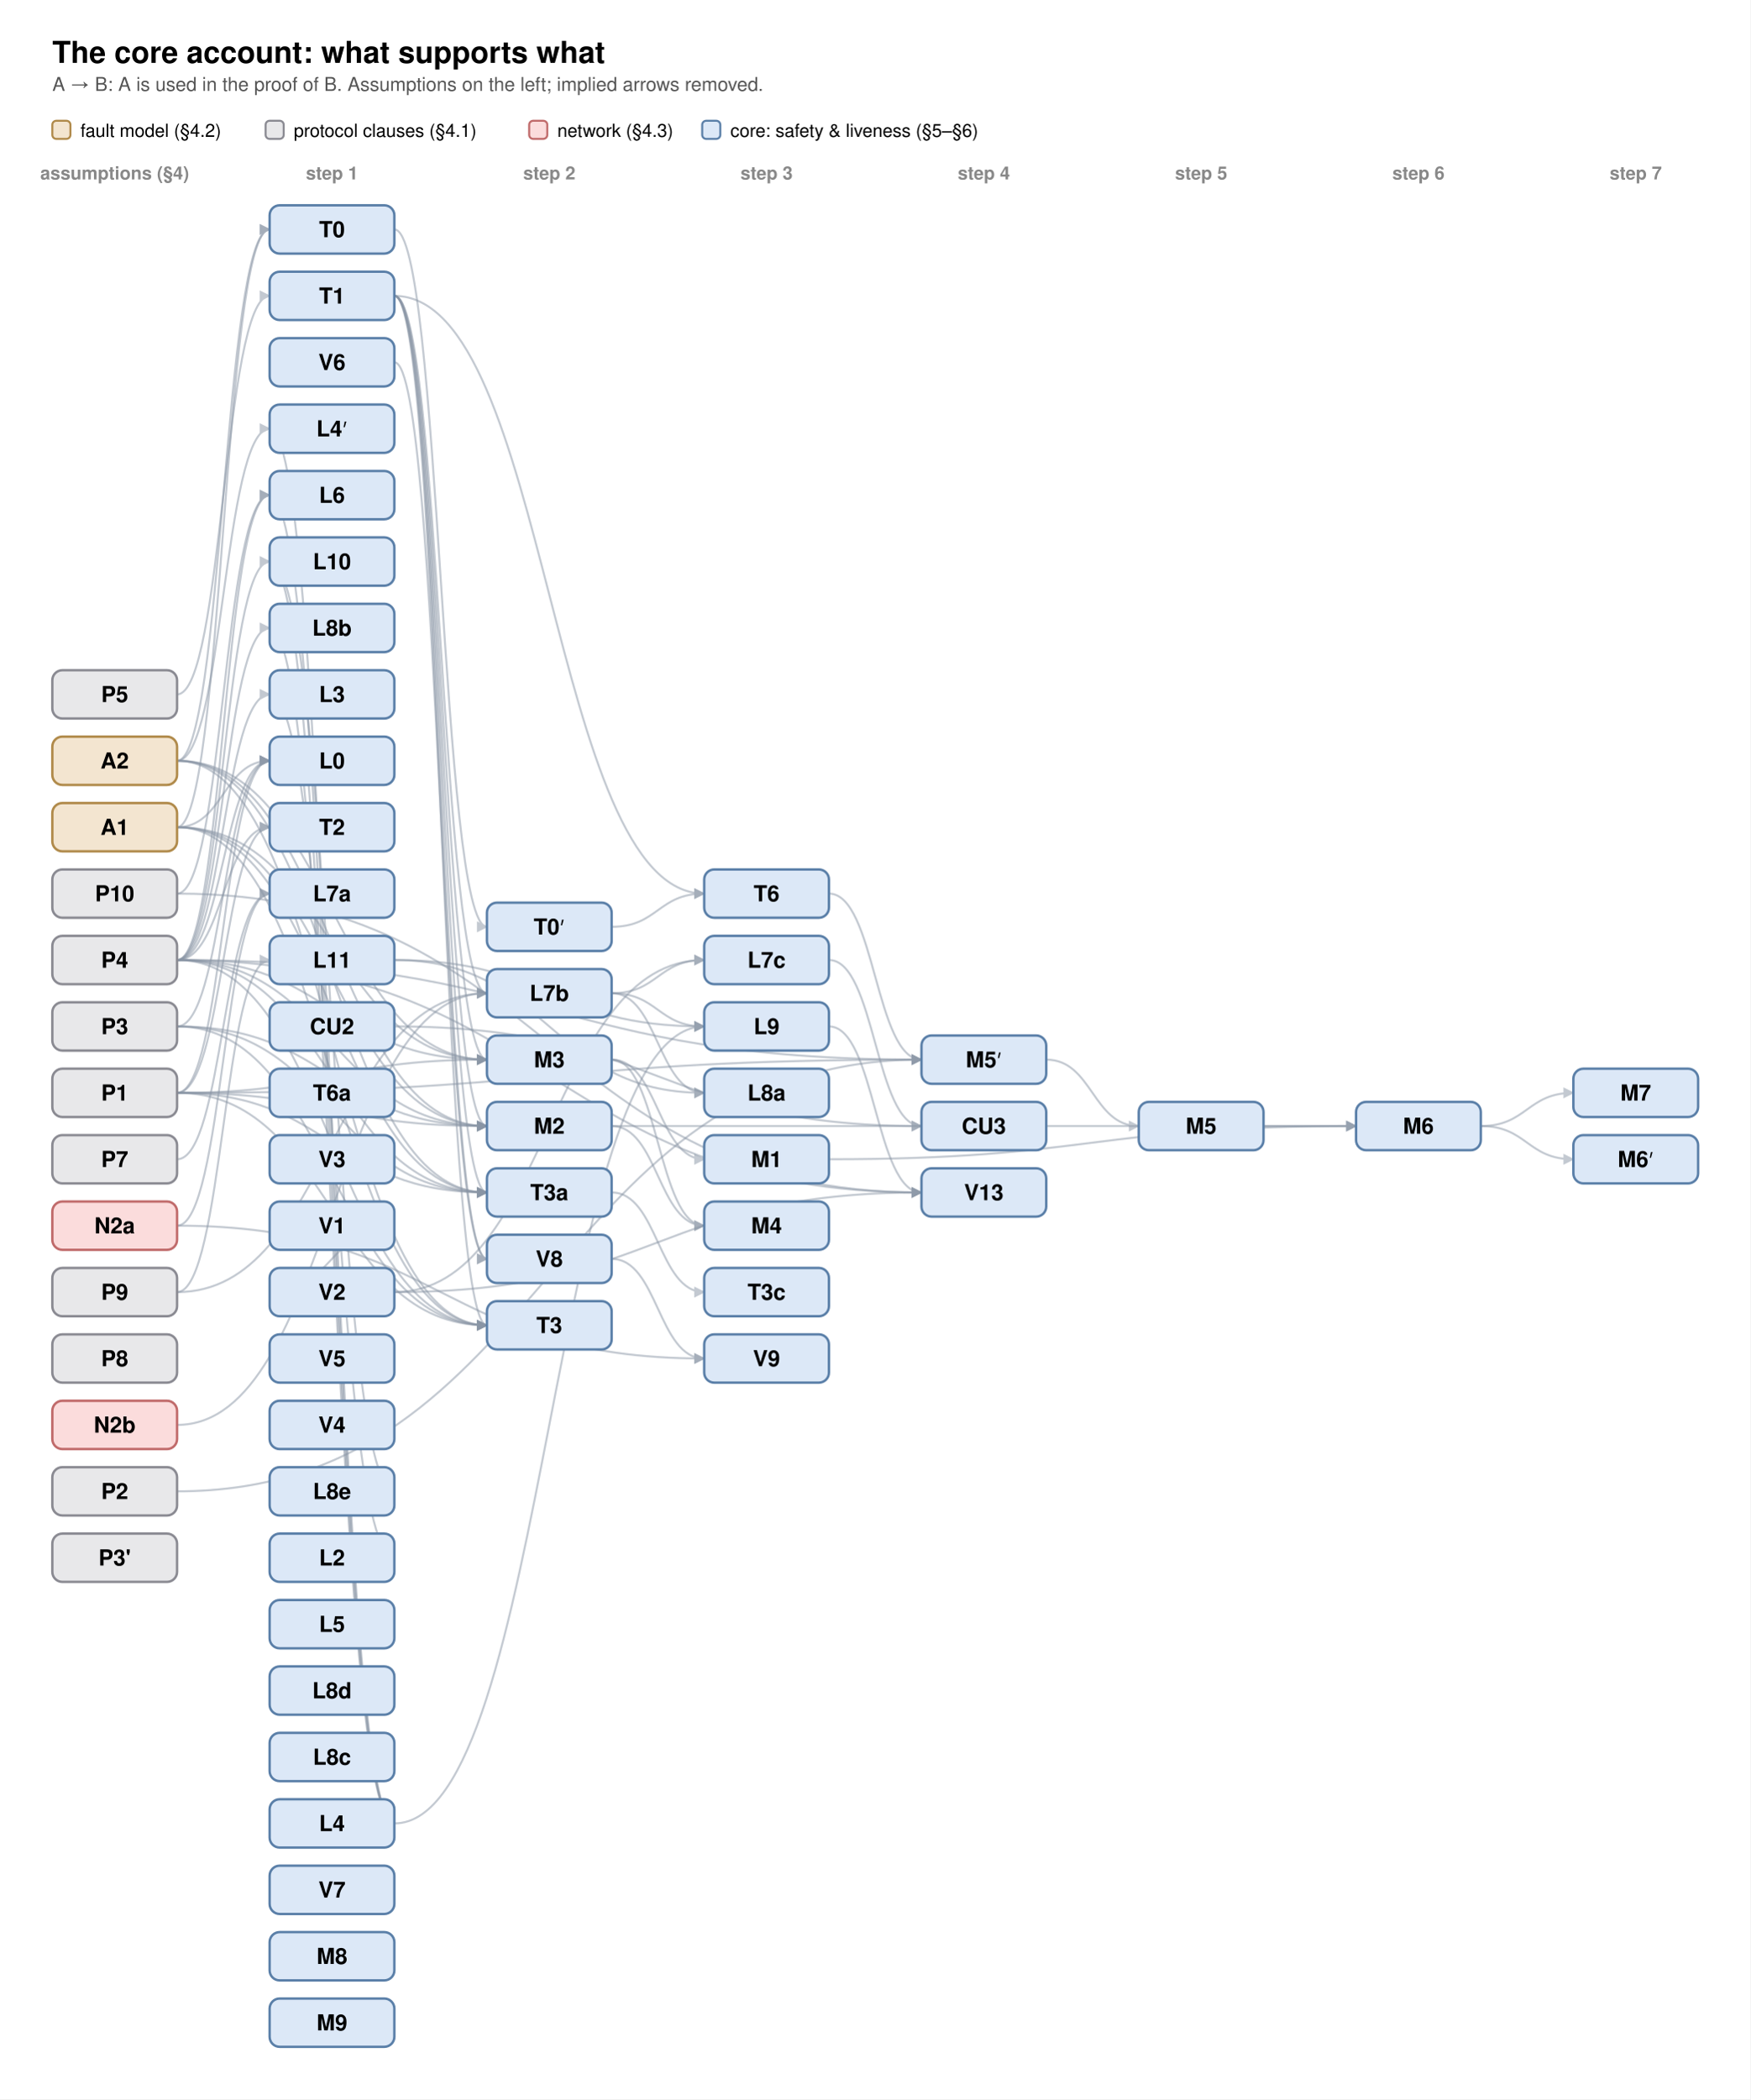
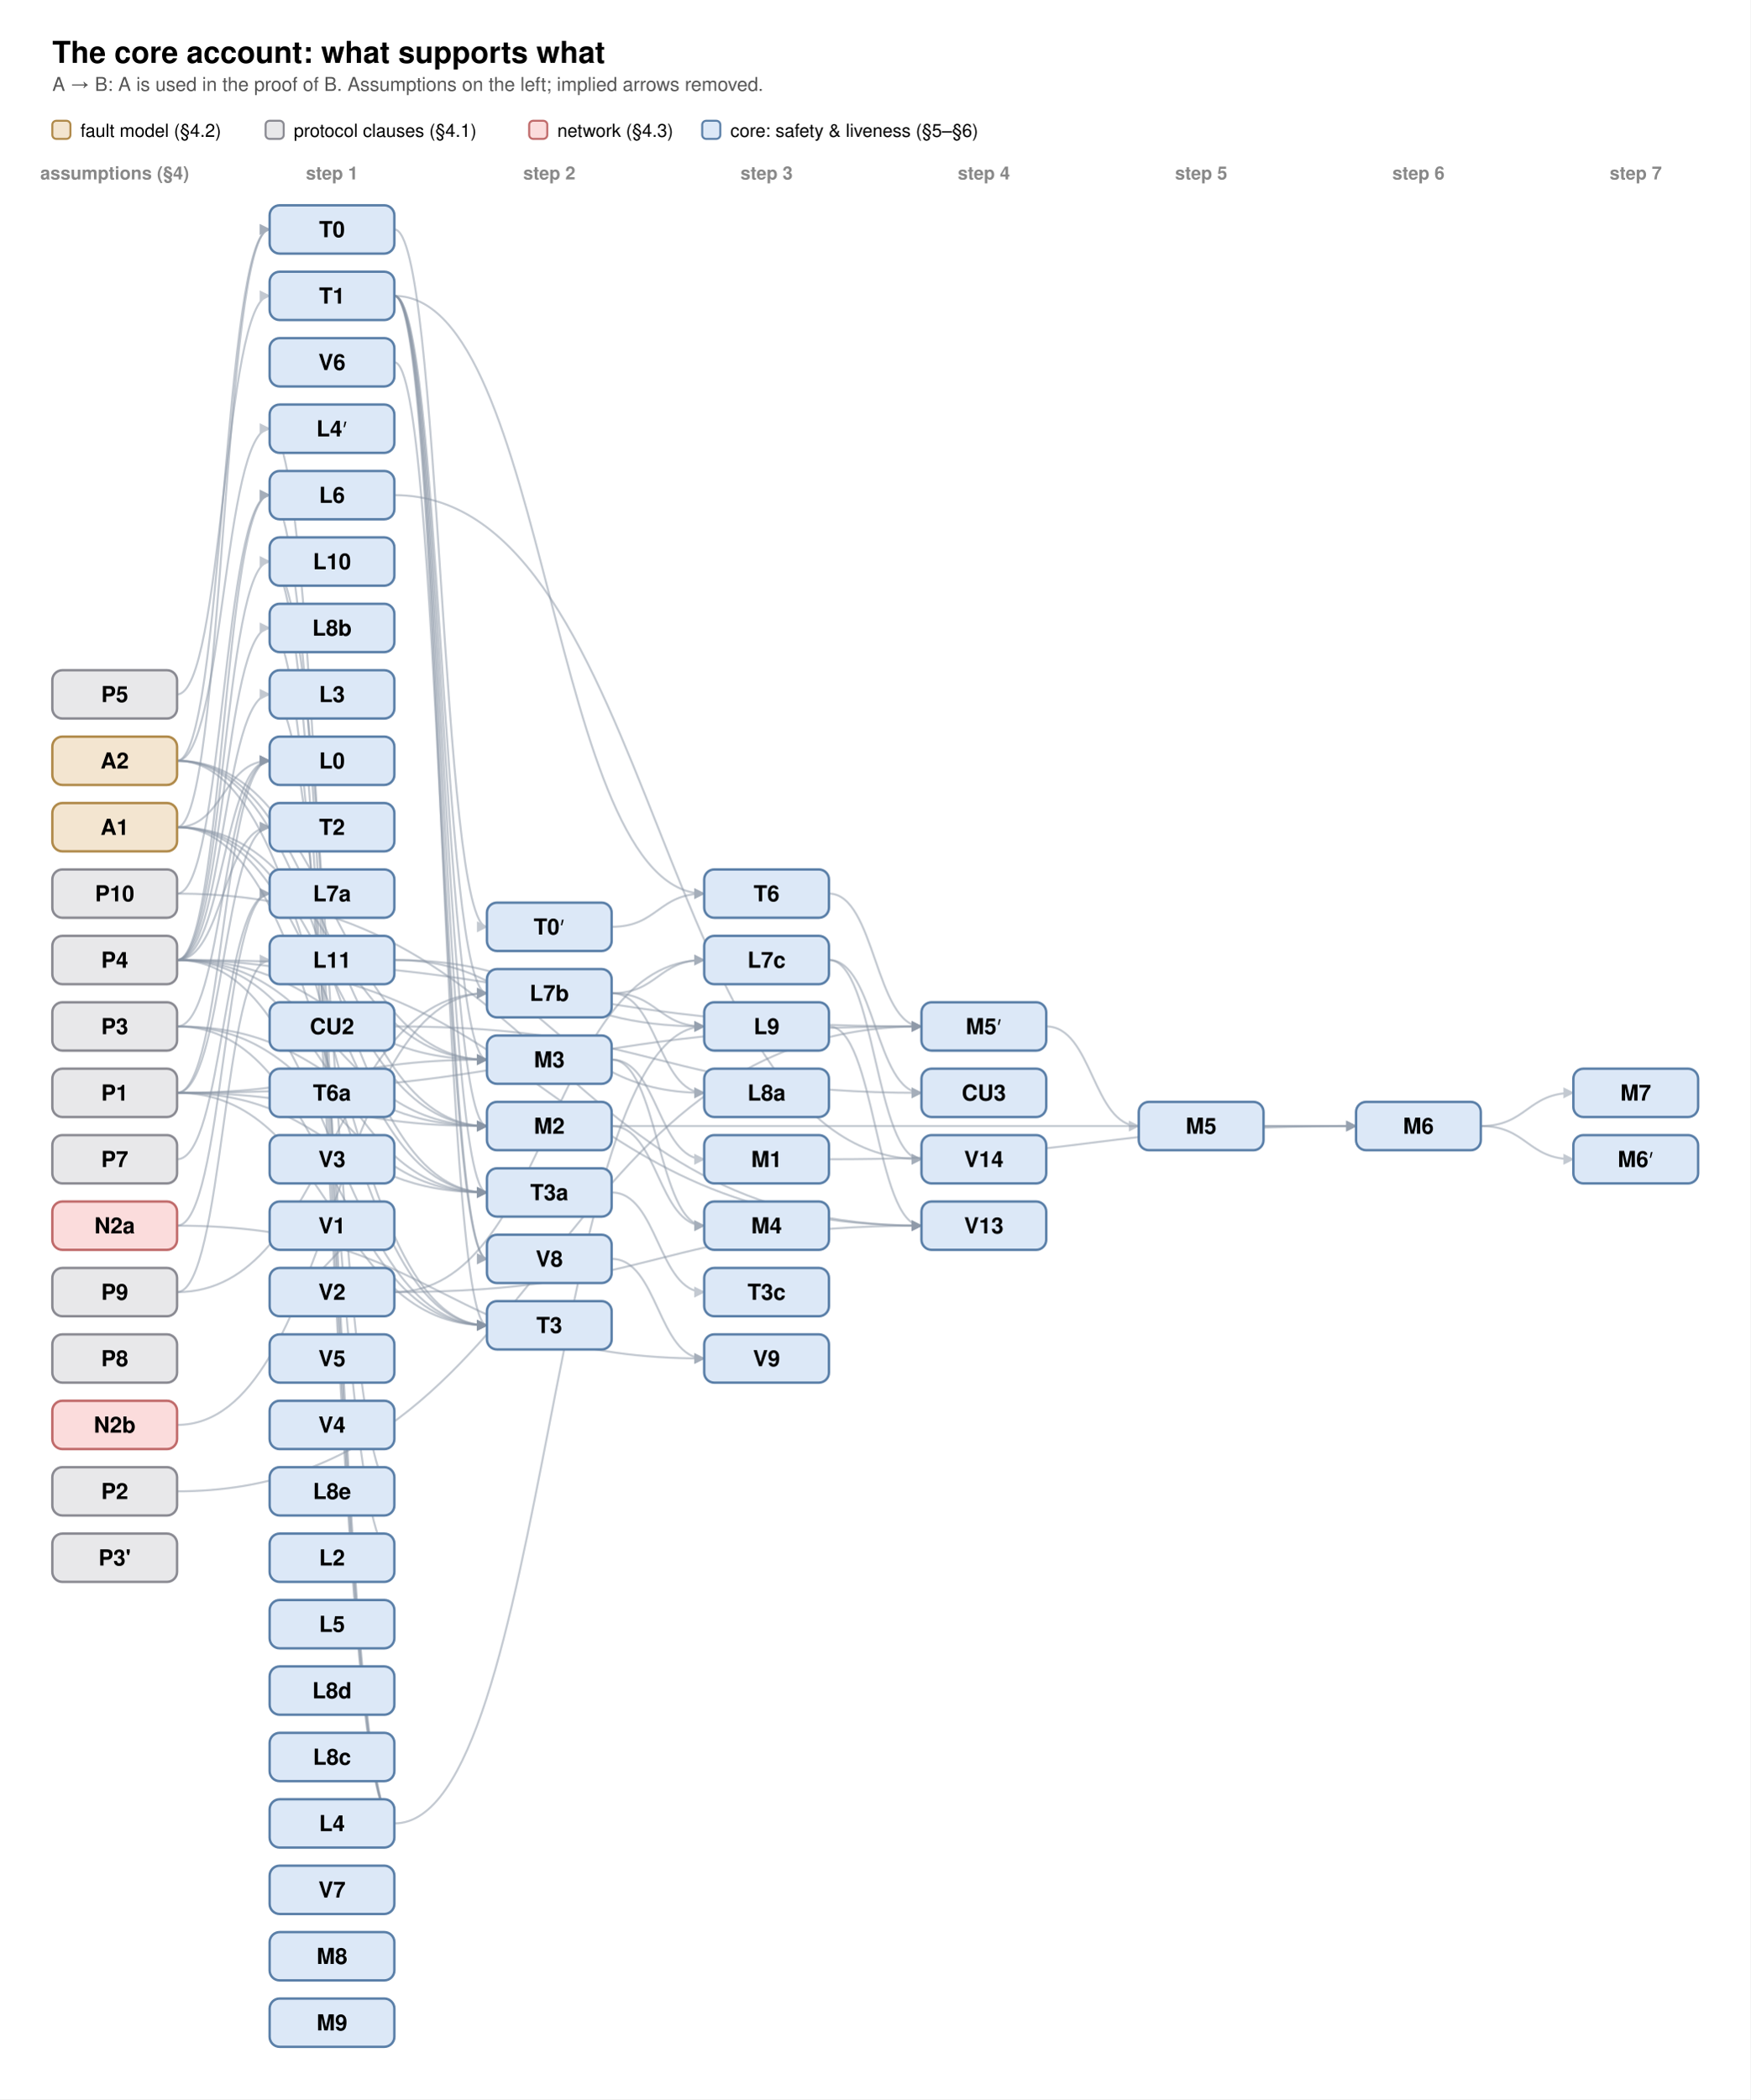
<svg xmlns="http://www.w3.org/2000/svg" width="870" height="1043" viewBox="0 0 870 1043" font-family="Helvetica,Arial,sans-serif">
  <style>text{dominant-baseline:middle}.lbl{font-size:11px;font-weight:700}.nm{font-size:8.5px;fill:#444}.ttl{font-size:15px;font-weight:700}.sub{font-size:9.5px;fill:#555}.key{font-size:9px}.col{font-size:9px;fill:#888;font-weight:700}</style>
  <rect width="870" height="1043" fill="#fff" />
  <defs>
    <marker id="a" viewBox="0 0 10 10" refX="9" refY="5" markerWidth="5.5" markerHeight="5.5" orient="auto-start-reverse">
      <path d="M0,0 L10,5 L0,10 z" fill="#8894a4" />
    </marker>
  </defs>
  <text class="ttl" x="26" y="26">The core account: what supports what</text>
  <text class="sub" x="26" y="42">A → B: A is used in the proof of B. Assumptions on the left; implied arrows removed.</text>
  <rect x="26" y="60" width="9" height="9" rx="2" fill="#f3e5d0" stroke="#b08a4a" />
  <text class="key" x="40" y="65">fault model (§4.2)</text>
  <rect x="132.0" y="60" width="9" height="9" rx="2" fill="#e8e8ea" stroke="#8a8a92" />
  <text class="key" x="146.0" y="65">protocol clauses (§4.1)</text>
  <rect x="263.0" y="60" width="9" height="9" rx="2" fill="#fbdcdc" stroke="#c06a6a" />
  <text class="key" x="277.0" y="65">network (§4.3)</text>
  <rect x="349.0" y="60" width="9" height="9" rx="2" fill="#dce8f7" stroke="#5a7fa8" />
  <text class="key" x="363.0" y="65">core: safety &amp; liveness (§5–§6)</text>
  <text class="col" x="57.0" y="86" text-anchor="middle">assumptions (§4)</text>
  <text class="col" x="165.0" y="86" text-anchor="middle">step 1</text>
  <text class="col" x="273.0" y="86" text-anchor="middle">step 2</text>
  <text class="col" x="381.0" y="86" text-anchor="middle">step 3</text>
  <text class="col" x="489.0" y="86" text-anchor="middle">step 4</text>
  <text class="col" x="597.0" y="86" text-anchor="middle">step 5</text>
  <text class="col" x="705.0" y="86" text-anchor="middle">step 6</text>
  <text class="col" x="813.0" y="86" text-anchor="middle">step 7</text>
-   <path d="M412.0,444.0 C435.0,444.0 435.0,526.5 458.0,526.5" fill="none" stroke="#8894a4" stroke-width="1" opacity="0.5" marker-end="url(#a)" />
+   <path d="M412.0,444.0 C435.0,444.0 435.0,510.0 458.0,510.0" fill="none" stroke="#8894a4" stroke-width="1" opacity="0.5" marker-end="url(#a)" />
  <path d="M304.0,559.5 C327.0,559.5 327.0,609.0 350.0,609.0" fill="none" stroke="#8894a4" stroke-width="1" opacity="0.5" marker-end="url(#a)" />
  <path d="M304.0,559.5 C489.0,559.5 489.0,559.5 674.0,559.5" fill="none" stroke="#8894a4" stroke-width="1" opacity="0.5" marker-end="url(#a)" />
  <path d="M88.0,708.0 C165.0,708.0 165.0,493.5 242.0,493.5" fill="none" stroke="#8894a4" stroke-width="1" opacity="0.5" marker-end="url(#a)" />
  <path d="M196.0,477.0 C273.0,477.0 273.0,543.0 350.0,543.0" fill="none" stroke="#8894a4" stroke-width="1" opacity="0.5" marker-end="url(#a)" />
  <path d="M196.0,477.0 C273.0,477.0 273.0,510.0 350.0,510.0" fill="none" stroke="#8894a4" stroke-width="1" opacity="0.5" marker-end="url(#a)" />
  <path d="M196.0,609.0 C165.0,609.0 165.0,642.0 134.0,642.0" fill="none" stroke="#8894a4" stroke-width="1" opacity="0.5" marker-end="url(#a)" />
  <path d="M88.0,510.0 C165.0,510.0 165.0,658.5 242.0,658.5" fill="none" stroke="#8894a4" stroke-width="1" opacity="0.5" marker-end="url(#a)" />
  <path d="M88.0,510.0 C111.0,510.0 111.0,378.0 134.0,378.0" fill="none" stroke="#8894a4" stroke-width="1" opacity="0.5" marker-end="url(#a)" />
  <path d="M88.0,510.0 C165.0,510.0 165.0,559.5 242.0,559.5" fill="none" stroke="#8894a4" stroke-width="1" opacity="0.5" marker-end="url(#a)" />
  <path d="M88.0,510.0 C165.0,510.0 165.0,592.5 242.0,592.5" fill="none" stroke="#8894a4" stroke-width="1" opacity="0.5" marker-end="url(#a)" />
  <path d="M304.0,493.5 C327.0,493.5 327.0,477.0 350.0,477.0" fill="none" stroke="#8894a4" stroke-width="1" opacity="0.5" marker-end="url(#a)" />
  <path d="M304.0,493.5 C327.0,493.5 327.0,543.0 350.0,543.0" fill="none" stroke="#8894a4" stroke-width="1" opacity="0.5" marker-end="url(#a)" />
  <path d="M304.0,493.5 C327.0,493.5 327.0,510.0 350.0,510.0" fill="none" stroke="#8894a4" stroke-width="1" opacity="0.5" marker-end="url(#a)" />
  <path d="M196.0,147.0 C219.0,147.0 219.0,526.5 242.0,526.5" fill="none" stroke="#8894a4" stroke-width="1" opacity="0.5" marker-end="url(#a)" />
  <path d="M196.0,147.0 C219.0,147.0 219.0,625.5 242.0,625.5" fill="none" stroke="#8894a4" stroke-width="1" opacity="0.5" marker-end="url(#a)" />
  <path d="M196.0,147.0 C219.0,147.0 219.0,658.5 242.0,658.5" fill="none" stroke="#8894a4" stroke-width="1" opacity="0.5" marker-end="url(#a)" />
  <path d="M196.0,147.0 C219.0,147.0 219.0,592.5 242.0,592.5" fill="none" stroke="#8894a4" stroke-width="1" opacity="0.5" marker-end="url(#a)" />
  <path d="M196.0,147.0 C273.0,147.0 273.0,444.0 350.0,444.0" fill="none" stroke="#8894a4" stroke-width="1" opacity="0.5" marker-end="url(#a)" />
  <path d="M196.0,147.0 C219.0,147.0 219.0,493.5 242.0,493.5" fill="none" stroke="#8894a4" stroke-width="1" opacity="0.5" marker-end="url(#a)" />
  <path d="M196.0,147.0 C219.0,147.0 219.0,559.5 242.0,559.5" fill="none" stroke="#8894a4" stroke-width="1" opacity="0.5" marker-end="url(#a)" />
-   <path d="M88.0,444.0 C273.0,444.0 273.0,592.5 458.0,592.5" fill="none" stroke="#8894a4" stroke-width="1" opacity="0.5" marker-end="url(#a)" />
+   <path d="M88.0,444.0 C273.0,444.0 273.0,609.0 458.0,609.0" fill="none" stroke="#8894a4" stroke-width="1" opacity="0.5" marker-end="url(#a)" />
  <path d="M88.0,444.0 C111.0,444.0 111.0,246.0 134.0,246.0" fill="none" stroke="#8894a4" stroke-width="1" opacity="0.5" marker-end="url(#a)" />
  <path d="M88.0,576.0 C111.0,576.0 111.0,444.0 134.0,444.0" fill="none" stroke="#8894a4" stroke-width="1" opacity="0.5" marker-end="url(#a)" />
  <path d="M88.0,642.0 C111.0,642.0 111.0,477.0 134.0,477.0" fill="none" stroke="#8894a4" stroke-width="1" opacity="0.5" marker-end="url(#a)" />
  <path d="M88.0,642.0 C165.0,642.0 165.0,493.5 242.0,493.5" fill="none" stroke="#8894a4" stroke-width="1" opacity="0.5" marker-end="url(#a)" />
  <path d="M88.0,543.0 C111.0,543.0 111.0,411.0 134.0,411.0" fill="none" stroke="#8894a4" stroke-width="1" opacity="0.5" marker-end="url(#a)" />
  <path d="M88.0,543.0 C165.0,543.0 165.0,526.5 242.0,526.5" fill="none" stroke="#8894a4" stroke-width="1" opacity="0.5" marker-end="url(#a)" />
  <path d="M88.0,543.0 C165.0,543.0 165.0,592.5 242.0,592.5" fill="none" stroke="#8894a4" stroke-width="1" opacity="0.5" marker-end="url(#a)" />
  <path d="M88.0,543.0 C165.0,543.0 165.0,658.5 242.0,658.5" fill="none" stroke="#8894a4" stroke-width="1" opacity="0.5" marker-end="url(#a)" />
-   <path d="M88.0,543.0 C273.0,543.0 273.0,526.5 458.0,526.5" fill="none" stroke="#8894a4" stroke-width="1" opacity="0.5" marker-end="url(#a)" />
+   <path d="M88.0,543.0 C273.0,543.0 273.0,510.0 458.0,510.0" fill="none" stroke="#8894a4" stroke-width="1" opacity="0.5" marker-end="url(#a)" />
  <path d="M88.0,543.0 C165.0,543.0 165.0,559.5 242.0,559.5" fill="none" stroke="#8894a4" stroke-width="1" opacity="0.5" marker-end="url(#a)" />
  <path d="M88.0,543.0 C111.0,543.0 111.0,378.0 134.0,378.0" fill="none" stroke="#8894a4" stroke-width="1" opacity="0.5" marker-end="url(#a)" />
  <path d="M88.0,609.0 C111.0,609.0 111.0,444.0 134.0,444.0" fill="none" stroke="#8894a4" stroke-width="1" opacity="0.5" marker-end="url(#a)" />
  <path d="M88.0,609.0 C219.0,609.0 219.0,675.0 350.0,675.0" fill="none" stroke="#8894a4" stroke-width="1" opacity="0.5" marker-end="url(#a)" />
  <path d="M196.0,906.0 C273.0,906.0 273.0,510.0 350.0,510.0" fill="none" stroke="#8894a4" stroke-width="1" opacity="0.5" marker-end="url(#a)" />
  <path d="M196.0,906.0 C165.0,906.0 165.0,213.0 134.0,213.0" fill="none" stroke="#8894a4" stroke-width="1" opacity="0.5" marker-end="url(#a)" />
  <path d="M196.0,906.0 C165.0,906.0 165.0,312.0 134.0,312.0" fill="none" stroke="#8894a4" stroke-width="1" opacity="0.5" marker-end="url(#a)" />
  <path d="M196.0,906.0 C165.0,906.0 165.0,246.0 134.0,246.0" fill="none" stroke="#8894a4" stroke-width="1" opacity="0.5" marker-end="url(#a)" />
  <path d="M196.0,906.0 C165.0,906.0 165.0,279.0 134.0,279.0" fill="none" stroke="#8894a4" stroke-width="1" opacity="0.5" marker-end="url(#a)" />
  <path d="M628.0,559.5 C651.0,559.5 651.0,559.5 674.0,559.5" fill="none" stroke="#8894a4" stroke-width="1" opacity="0.5" marker-end="url(#a)" />
-   <path d="M196.0,510.0 C327.0,510.0 327.0,559.5 458.0,559.5" fill="none" stroke="#8894a4" stroke-width="1" opacity="0.5" marker-end="url(#a)" />
-   <path d="M88.0,477.0 C273.0,477.0 273.0,592.5 458.0,592.5" fill="none" stroke="#8894a4" stroke-width="1" opacity="0.5" marker-end="url(#a)" />
+   <path d="M196.0,510.0 C327.0,510.0 327.0,543.0 458.0,543.0" fill="none" stroke="#8894a4" stroke-width="1" opacity="0.5" marker-end="url(#a)" />
+   <path d="M88.0,477.0 C273.0,477.0 273.0,609.0 458.0,609.0" fill="none" stroke="#8894a4" stroke-width="1" opacity="0.5" marker-end="url(#a)" />
  <path d="M88.0,477.0 C165.0,477.0 165.0,526.5 242.0,526.5" fill="none" stroke="#8894a4" stroke-width="1" opacity="0.5" marker-end="url(#a)" />
  <path d="M88.0,477.0 C165.0,477.0 165.0,592.5 242.0,592.5" fill="none" stroke="#8894a4" stroke-width="1" opacity="0.5" marker-end="url(#a)" />
  <path d="M88.0,477.0 C111.0,477.0 111.0,312.0 134.0,312.0" fill="none" stroke="#8894a4" stroke-width="1" opacity="0.5" marker-end="url(#a)" />
  <path d="M88.0,477.0 C111.0,477.0 111.0,345.0 134.0,345.0" fill="none" stroke="#8894a4" stroke-width="1" opacity="0.5" marker-end="url(#a)" />
  <path d="M88.0,477.0 C111.0,477.0 111.0,246.0 134.0,246.0" fill="none" stroke="#8894a4" stroke-width="1" opacity="0.5" marker-end="url(#a)" />
  <path d="M88.0,477.0 C111.0,477.0 111.0,411.0 134.0,411.0" fill="none" stroke="#8894a4" stroke-width="1" opacity="0.5" marker-end="url(#a)" />
  <path d="M88.0,477.0 C165.0,477.0 165.0,658.5 242.0,658.5" fill="none" stroke="#8894a4" stroke-width="1" opacity="0.5" marker-end="url(#a)" />
  <path d="M88.0,477.0 C111.0,477.0 111.0,279.0 134.0,279.0" fill="none" stroke="#8894a4" stroke-width="1" opacity="0.5" marker-end="url(#a)" />
-   <path d="M88.0,477.0 C273.0,477.0 273.0,526.5 458.0,526.5" fill="none" stroke="#8894a4" stroke-width="1" opacity="0.5" marker-end="url(#a)" />
+   <path d="M88.0,477.0 C273.0,477.0 273.0,510.0 458.0,510.0" fill="none" stroke="#8894a4" stroke-width="1" opacity="0.5" marker-end="url(#a)" />
  <path d="M88.0,477.0 C165.0,477.0 165.0,559.5 242.0,559.5" fill="none" stroke="#8894a4" stroke-width="1" opacity="0.5" marker-end="url(#a)" />
  <path d="M88.0,477.0 C111.0,477.0 111.0,378.0 134.0,378.0" fill="none" stroke="#8894a4" stroke-width="1" opacity="0.5" marker-end="url(#a)" />
  <path d="M88.0,378.0 C111.0,378.0 111.0,114.0 134.0,114.0" fill="none" stroke="#8894a4" stroke-width="1" opacity="0.5" marker-end="url(#a)" />
  <path d="M88.0,378.0 C165.0,378.0 165.0,526.5 242.0,526.5" fill="none" stroke="#8894a4" stroke-width="1" opacity="0.5" marker-end="url(#a)" />
  <path d="M88.0,378.0 C111.0,378.0 111.0,213.0 134.0,213.0" fill="none" stroke="#8894a4" stroke-width="1" opacity="0.5" marker-end="url(#a)" />
  <path d="M88.0,378.0 C165.0,378.0 165.0,592.5 242.0,592.5" fill="none" stroke="#8894a4" stroke-width="1" opacity="0.5" marker-end="url(#a)" />
  <path d="M88.0,378.0 C165.0,378.0 165.0,658.5 242.0,658.5" fill="none" stroke="#8894a4" stroke-width="1" opacity="0.5" marker-end="url(#a)" />
  <path d="M88.0,378.0 C165.0,378.0 165.0,559.5 242.0,559.5" fill="none" stroke="#8894a4" stroke-width="1" opacity="0.5" marker-end="url(#a)" />
  <path d="M304.0,526.5 C327.0,526.5 327.0,576.0 350.0,576.0" fill="none" stroke="#8894a4" stroke-width="1" opacity="0.5" marker-end="url(#a)" />
  <path d="M304.0,526.5 C327.0,526.5 327.0,609.0 350.0,609.0" fill="none" stroke="#8894a4" stroke-width="1" opacity="0.5" marker-end="url(#a)" />
  <path d="M304.0,460.5 C327.0,460.5 327.0,444.0 350.0,444.0" fill="none" stroke="#8894a4" stroke-width="1" opacity="0.5" marker-end="url(#a)" />
  <path d="M196.0,774.0 C165.0,774.0 165.0,345.0 134.0,345.0" fill="none" stroke="#8894a4" stroke-width="1" opacity="0.5" marker-end="url(#a)" />
+   <path d="M196.0,246.0 C327.0,246.0 327.0,576.0 458.0,576.0" fill="none" stroke="#8894a4" stroke-width="1" opacity="0.5" marker-end="url(#a)" />
  <path d="M196.0,741.0 C165.0,741.0 165.0,279.0 134.0,279.0" fill="none" stroke="#8894a4" stroke-width="1" opacity="0.5" marker-end="url(#a)" />
-   <path d="M88.0,741.0 C273.0,741.0 273.0,526.5 458.0,526.5" fill="none" stroke="#8894a4" stroke-width="1" opacity="0.5" marker-end="url(#a)" />
-   <path d="M412.0,510.0 C435.0,510.0 435.0,592.5 458.0,592.5" fill="none" stroke="#8894a4" stroke-width="1" opacity="0.5" marker-end="url(#a)" />
+   <path d="M88.0,741.0 C273.0,741.0 273.0,510.0 458.0,510.0" fill="none" stroke="#8894a4" stroke-width="1" opacity="0.5" marker-end="url(#a)" />
+   <path d="M412.0,510.0 C435.0,510.0 435.0,609.0 458.0,609.0" fill="none" stroke="#8894a4" stroke-width="1" opacity="0.5" marker-end="url(#a)" />
  <path d="M304.0,625.5 C327.0,625.5 327.0,675.0 350.0,675.0" fill="none" stroke="#8894a4" stroke-width="1" opacity="0.5" marker-end="url(#a)" />
  <path d="M196.0,114.0 C219.0,114.0 219.0,460.5 242.0,460.5" fill="none" stroke="#8894a4" stroke-width="1" opacity="0.5" marker-end="url(#a)" />
  <path d="M736.0,559.5 C759.0,559.5 759.0,543.0 782.0,543.0" fill="none" stroke="#8894a4" stroke-width="1" opacity="0.5" marker-end="url(#a)" />
  <path d="M736.0,559.5 C759.0,559.5 759.0,576.0 782.0,576.0" fill="none" stroke="#8894a4" stroke-width="1" opacity="0.5" marker-end="url(#a)" />
  <path d="M88.0,411.0 C111.0,411.0 111.0,114.0 134.0,114.0" fill="none" stroke="#8894a4" stroke-width="1" opacity="0.5" marker-end="url(#a)" />
  <path d="M88.0,411.0 C165.0,411.0 165.0,526.5 242.0,526.5" fill="none" stroke="#8894a4" stroke-width="1" opacity="0.5" marker-end="url(#a)" />
  <path d="M88.0,411.0 C165.0,411.0 165.0,592.5 242.0,592.5" fill="none" stroke="#8894a4" stroke-width="1" opacity="0.5" marker-end="url(#a)" />
  <path d="M88.0,411.0 C165.0,411.0 165.0,658.5 242.0,658.5" fill="none" stroke="#8894a4" stroke-width="1" opacity="0.5" marker-end="url(#a)" />
  <path d="M88.0,411.0 C165.0,411.0 165.0,559.5 242.0,559.5" fill="none" stroke="#8894a4" stroke-width="1" opacity="0.5" marker-end="url(#a)" />
  <path d="M88.0,411.0 C111.0,411.0 111.0,378.0 134.0,378.0" fill="none" stroke="#8894a4" stroke-width="1" opacity="0.5" marker-end="url(#a)" />
  <path d="M196.0,642.0 C273.0,642.0 273.0,477.0 350.0,477.0" fill="none" stroke="#8894a4" stroke-width="1" opacity="0.5" marker-end="url(#a)" />
-   <path d="M196.0,642.0 C327.0,642.0 327.0,592.5 458.0,592.5" fill="none" stroke="#8894a4" stroke-width="1" opacity="0.5" marker-end="url(#a)" />
+   <path d="M196.0,642.0 C327.0,642.0 327.0,609.0 458.0,609.0" fill="none" stroke="#8894a4" stroke-width="1" opacity="0.5" marker-end="url(#a)" />
  <path d="M196.0,180.0 C219.0,180.0 219.0,625.5 242.0,625.5" fill="none" stroke="#8894a4" stroke-width="1" opacity="0.5" marker-end="url(#a)" />
-   <path d="M520.0,526.5 C543.0,526.5 543.0,559.5 566.0,559.5" fill="none" stroke="#8894a4" stroke-width="1" opacity="0.5" marker-end="url(#a)" />
+   <path d="M520.0,510.0 C543.0,510.0 543.0,559.5 566.0,559.5" fill="none" stroke="#8894a4" stroke-width="1" opacity="0.5" marker-end="url(#a)" />
  <path d="M412.0,576.0 C543.0,576.0 543.0,559.5 674.0,559.5" fill="none" stroke="#8894a4" stroke-width="1" opacity="0.5" marker-end="url(#a)" />
-   <path d="M412.0,477.0 C435.0,477.0 435.0,559.5 458.0,559.5" fill="none" stroke="#8894a4" stroke-width="1" opacity="0.5" marker-end="url(#a)" />
+   <path d="M412.0,477.0 C435.0,477.0 435.0,543.0 458.0,543.0" fill="none" stroke="#8894a4" stroke-width="1" opacity="0.5" marker-end="url(#a)" />
+   <path d="M412.0,477.0 C435.0,477.0 435.0,576.0 458.0,576.0" fill="none" stroke="#8894a4" stroke-width="1" opacity="0.5" marker-end="url(#a)" />
  <path d="M304.0,592.5 C327.0,592.5 327.0,642.0 350.0,642.0" fill="none" stroke="#8894a4" stroke-width="1" opacity="0.5" marker-end="url(#a)" />
  <path d="M88.0,345.0 C111.0,345.0 111.0,147.0 134.0,147.0" fill="none" stroke="#8894a4" stroke-width="1" opacity="0.5" marker-end="url(#a)" />
  <g>
    <rect x="26.0" y="333.0" width="62" height="24" rx="5" fill="#e8e8ea" stroke="#8a8a92" stroke-width="1.2" />
    <text class="lbl" x="57.0" y="345.0" text-anchor="middle">P5</text>
  </g>
  <g>
    <rect x="26.0" y="366.0" width="62" height="24" rx="5" fill="#f3e5d0" stroke="#b08a4a" stroke-width="1.2" />
    <text class="lbl" x="57.0" y="378.0" text-anchor="middle">A2</text>
  </g>
  <g>
    <rect x="26.0" y="399.0" width="62" height="24" rx="5" fill="#f3e5d0" stroke="#b08a4a" stroke-width="1.2" />
    <text class="lbl" x="57.0" y="411.0" text-anchor="middle">A1</text>
  </g>
  <g>
    <rect x="26.0" y="432.0" width="62" height="24" rx="5" fill="#e8e8ea" stroke="#8a8a92" stroke-width="1.2" />
    <text class="lbl" x="57.0" y="444.0" text-anchor="middle">P10</text>
  </g>
  <g>
    <rect x="26.0" y="465.0" width="62" height="24" rx="5" fill="#e8e8ea" stroke="#8a8a92" stroke-width="1.2" />
    <text class="lbl" x="57.0" y="477.0" text-anchor="middle">P4</text>
  </g>
  <g>
    <rect x="26.0" y="498.0" width="62" height="24" rx="5" fill="#e8e8ea" stroke="#8a8a92" stroke-width="1.2" />
    <text class="lbl" x="57.0" y="510.0" text-anchor="middle">P3</text>
  </g>
  <g>
    <rect x="26.0" y="531.0" width="62" height="24" rx="5" fill="#e8e8ea" stroke="#8a8a92" stroke-width="1.2" />
    <text class="lbl" x="57.0" y="543.0" text-anchor="middle">P1</text>
  </g>
  <g>
    <rect x="26.0" y="564.0" width="62" height="24" rx="5" fill="#e8e8ea" stroke="#8a8a92" stroke-width="1.2" />
    <text class="lbl" x="57.0" y="576.0" text-anchor="middle">P7</text>
  </g>
  <g>
    <rect x="26.0" y="597.0" width="62" height="24" rx="5" fill="#fbdcdc" stroke="#c06a6a" stroke-width="1.2" />
    <text class="lbl" x="57.0" y="609.0" text-anchor="middle">N2a</text>
  </g>
  <g>
    <rect x="26.0" y="630.0" width="62" height="24" rx="5" fill="#e8e8ea" stroke="#8a8a92" stroke-width="1.2" />
    <text class="lbl" x="57.0" y="642.0" text-anchor="middle">P9</text>
  </g>
  <g>
    <rect x="26.0" y="663.0" width="62" height="24" rx="5" fill="#e8e8ea" stroke="#8a8a92" stroke-width="1.2" />
    <text class="lbl" x="57.0" y="675.0" text-anchor="middle">P8</text>
  </g>
  <g>
    <rect x="26.0" y="696.0" width="62" height="24" rx="5" fill="#fbdcdc" stroke="#c06a6a" stroke-width="1.2" />
    <text class="lbl" x="57.0" y="708.0" text-anchor="middle">N2b</text>
  </g>
  <g>
    <rect x="26.0" y="729.0" width="62" height="24" rx="5" fill="#e8e8ea" stroke="#8a8a92" stroke-width="1.2" />
    <text class="lbl" x="57.0" y="741.0" text-anchor="middle">P2</text>
  </g>
  <g>
    <rect x="26.0" y="762.0" width="62" height="24" rx="5" fill="#e8e8ea" stroke="#8a8a92" stroke-width="1.2" />
    <text class="lbl" x="57.0" y="774.0" text-anchor="middle">P3'</text>
  </g>
  <g>
    <rect x="134.0" y="102.0" width="62" height="24" rx="5" fill="#dce8f7" stroke="#5a7fa8" stroke-width="1.2" />
    <text class="lbl" x="165.0" y="114.0" text-anchor="middle">T0</text>
  </g>
  <g>
    <rect x="134.0" y="135.0" width="62" height="24" rx="5" fill="#dce8f7" stroke="#5a7fa8" stroke-width="1.2" />
    <text class="lbl" x="165.0" y="147.0" text-anchor="middle">T1</text>
  </g>
  <g>
    <rect x="134.0" y="168.0" width="62" height="24" rx="5" fill="#dce8f7" stroke="#5a7fa8" stroke-width="1.2" />
    <text class="lbl" x="165.0" y="180.0" text-anchor="middle">V6</text>
  </g>
  <g>
    <rect x="134.0" y="201.0" width="62" height="24" rx="5" fill="#dce8f7" stroke="#5a7fa8" stroke-width="1.2" />
    <text class="lbl" x="165.0" y="213.0" text-anchor="middle">L4′</text>
  </g>
  <g>
    <rect x="134.0" y="234.0" width="62" height="24" rx="5" fill="#dce8f7" stroke="#5a7fa8" stroke-width="1.2" />
    <text class="lbl" x="165.0" y="246.0" text-anchor="middle">L6</text>
  </g>
  <g>
    <rect x="134.0" y="267.0" width="62" height="24" rx="5" fill="#dce8f7" stroke="#5a7fa8" stroke-width="1.2" />
    <text class="lbl" x="165.0" y="279.0" text-anchor="middle">L10</text>
  </g>
  <g>
    <rect x="134.0" y="300.0" width="62" height="24" rx="5" fill="#dce8f7" stroke="#5a7fa8" stroke-width="1.2" />
    <text class="lbl" x="165.0" y="312.0" text-anchor="middle">L8b</text>
  </g>
  <g>
    <rect x="134.0" y="333.0" width="62" height="24" rx="5" fill="#dce8f7" stroke="#5a7fa8" stroke-width="1.2" />
    <text class="lbl" x="165.0" y="345.0" text-anchor="middle">L3</text>
  </g>
  <g>
    <rect x="134.0" y="366.0" width="62" height="24" rx="5" fill="#dce8f7" stroke="#5a7fa8" stroke-width="1.2" />
    <text class="lbl" x="165.0" y="378.0" text-anchor="middle">L0</text>
  </g>
  <g>
    <rect x="134.0" y="399.0" width="62" height="24" rx="5" fill="#dce8f7" stroke="#5a7fa8" stroke-width="1.2" />
    <text class="lbl" x="165.0" y="411.0" text-anchor="middle">T2</text>
  </g>
  <g>
    <rect x="134.0" y="432.0" width="62" height="24" rx="5" fill="#dce8f7" stroke="#5a7fa8" stroke-width="1.2" />
    <text class="lbl" x="165.0" y="444.0" text-anchor="middle">L7a</text>
  </g>
  <g>
    <rect x="134.0" y="465.0" width="62" height="24" rx="5" fill="#dce8f7" stroke="#5a7fa8" stroke-width="1.2" />
    <text class="lbl" x="165.0" y="477.0" text-anchor="middle">L11</text>
  </g>
  <g>
    <rect x="134.0" y="498.0" width="62" height="24" rx="5" fill="#dce8f7" stroke="#5a7fa8" stroke-width="1.2" />
    <text class="lbl" x="165.0" y="510.0" text-anchor="middle">CU2</text>
  </g>
  <g>
    <rect x="134.0" y="531.0" width="62" height="24" rx="5" fill="#dce8f7" stroke="#5a7fa8" stroke-width="1.2" />
    <text class="lbl" x="165.0" y="543.0" text-anchor="middle">T6a</text>
  </g>
  <g>
    <rect x="134.0" y="564.0" width="62" height="24" rx="5" fill="#dce8f7" stroke="#5a7fa8" stroke-width="1.2" />
    <text class="lbl" x="165.0" y="576.0" text-anchor="middle">V3</text>
  </g>
  <g>
    <rect x="134.0" y="597.0" width="62" height="24" rx="5" fill="#dce8f7" stroke="#5a7fa8" stroke-width="1.2" />
    <text class="lbl" x="165.0" y="609.0" text-anchor="middle">V1</text>
  </g>
  <g>
    <rect x="134.0" y="630.0" width="62" height="24" rx="5" fill="#dce8f7" stroke="#5a7fa8" stroke-width="1.2" />
    <text class="lbl" x="165.0" y="642.0" text-anchor="middle">V2</text>
  </g>
  <g>
    <rect x="134.0" y="663.0" width="62" height="24" rx="5" fill="#dce8f7" stroke="#5a7fa8" stroke-width="1.2" />
    <text class="lbl" x="165.0" y="675.0" text-anchor="middle">V5</text>
  </g>
  <g>
    <rect x="134.0" y="696.0" width="62" height="24" rx="5" fill="#dce8f7" stroke="#5a7fa8" stroke-width="1.2" />
    <text class="lbl" x="165.0" y="708.0" text-anchor="middle">V4</text>
  </g>
  <g>
    <rect x="134.0" y="729.0" width="62" height="24" rx="5" fill="#dce8f7" stroke="#5a7fa8" stroke-width="1.2" />
    <text class="lbl" x="165.0" y="741.0" text-anchor="middle">L8e</text>
  </g>
  <g>
    <rect x="134.0" y="762.0" width="62" height="24" rx="5" fill="#dce8f7" stroke="#5a7fa8" stroke-width="1.2" />
    <text class="lbl" x="165.0" y="774.0" text-anchor="middle">L2</text>
  </g>
  <g>
    <rect x="134.0" y="795.0" width="62" height="24" rx="5" fill="#dce8f7" stroke="#5a7fa8" stroke-width="1.2" />
    <text class="lbl" x="165.0" y="807.0" text-anchor="middle">L5</text>
  </g>
  <g>
    <rect x="134.0" y="828.0" width="62" height="24" rx="5" fill="#dce8f7" stroke="#5a7fa8" stroke-width="1.2" />
    <text class="lbl" x="165.0" y="840.0" text-anchor="middle">L8d</text>
  </g>
  <g>
    <rect x="134.0" y="861.0" width="62" height="24" rx="5" fill="#dce8f7" stroke="#5a7fa8" stroke-width="1.2" />
    <text class="lbl" x="165.0" y="873.0" text-anchor="middle">L8c</text>
  </g>
  <g>
    <rect x="134.0" y="894.0" width="62" height="24" rx="5" fill="#dce8f7" stroke="#5a7fa8" stroke-width="1.2" />
    <text class="lbl" x="165.0" y="906.0" text-anchor="middle">L4</text>
  </g>
  <g>
    <rect x="134.0" y="927.0" width="62" height="24" rx="5" fill="#dce8f7" stroke="#5a7fa8" stroke-width="1.2" />
    <text class="lbl" x="165.0" y="939.0" text-anchor="middle">V7</text>
  </g>
  <g>
    <rect x="134.0" y="960.0" width="62" height="24" rx="5" fill="#dce8f7" stroke="#5a7fa8" stroke-width="1.2" />
    <text class="lbl" x="165.0" y="972.0" text-anchor="middle">M8</text>
  </g>
  <g>
    <rect x="134.0" y="993.0" width="62" height="24" rx="5" fill="#dce8f7" stroke="#5a7fa8" stroke-width="1.2" />
    <text class="lbl" x="165.0" y="1005.0" text-anchor="middle">M9</text>
  </g>
  <g>
    <rect x="350.0" y="432.0" width="62" height="24" rx="5" fill="#dce8f7" stroke="#5a7fa8" stroke-width="1.2" />
    <text class="lbl" x="381.0" y="444.0" text-anchor="middle">T6</text>
  </g>
  <g>
    <rect x="350.0" y="465.0" width="62" height="24" rx="5" fill="#dce8f7" stroke="#5a7fa8" stroke-width="1.2" />
    <text class="lbl" x="381.0" y="477.0" text-anchor="middle">L7c</text>
  </g>
  <g>
    <rect x="350.0" y="498.0" width="62" height="24" rx="5" fill="#dce8f7" stroke="#5a7fa8" stroke-width="1.2" />
    <text class="lbl" x="381.0" y="510.0" text-anchor="middle">L9</text>
  </g>
  <g>
    <rect x="350.0" y="531.0" width="62" height="24" rx="5" fill="#dce8f7" stroke="#5a7fa8" stroke-width="1.2" />
    <text class="lbl" x="381.0" y="543.0" text-anchor="middle">L8a</text>
  </g>
  <g>
    <rect x="350.0" y="564.0" width="62" height="24" rx="5" fill="#dce8f7" stroke="#5a7fa8" stroke-width="1.2" />
    <text class="lbl" x="381.0" y="576.0" text-anchor="middle">M1</text>
  </g>
  <g>
    <rect x="350.0" y="597.0" width="62" height="24" rx="5" fill="#dce8f7" stroke="#5a7fa8" stroke-width="1.2" />
    <text class="lbl" x="381.0" y="609.0" text-anchor="middle">M4</text>
  </g>
  <g>
    <rect x="350.0" y="630.0" width="62" height="24" rx="5" fill="#dce8f7" stroke="#5a7fa8" stroke-width="1.2" />
    <text class="lbl" x="381.0" y="642.0" text-anchor="middle">T3c</text>
  </g>
  <g>
    <rect x="350.0" y="663.0" width="62" height="24" rx="5" fill="#dce8f7" stroke="#5a7fa8" stroke-width="1.2" />
    <text class="lbl" x="381.0" y="675.0" text-anchor="middle">V9</text>
  </g>
  <g>
-     <rect x="458.0" y="514.5" width="62" height="24" rx="5" fill="#dce8f7" stroke="#5a7fa8" stroke-width="1.2" />
-     <text class="lbl" x="489.0" y="526.5" text-anchor="middle">M5′</text>
-   </g>
-   <g>
-     <rect x="458.0" y="547.5" width="62" height="24" rx="5" fill="#dce8f7" stroke="#5a7fa8" stroke-width="1.2" />
-     <text class="lbl" x="489.0" y="559.5" text-anchor="middle">CU3</text>
-   </g>
-   <g>
-     <rect x="458.0" y="580.5" width="62" height="24" rx="5" fill="#dce8f7" stroke="#5a7fa8" stroke-width="1.2" />
-     <text class="lbl" x="489.0" y="592.5" text-anchor="middle">V13</text>
+     <rect x="458.0" y="498.0" width="62" height="24" rx="5" fill="#dce8f7" stroke="#5a7fa8" stroke-width="1.2" />
+     <text class="lbl" x="489.0" y="510.0" text-anchor="middle">M5′</text>
+   </g>
+   <g>
+     <rect x="458.0" y="531.0" width="62" height="24" rx="5" fill="#dce8f7" stroke="#5a7fa8" stroke-width="1.2" />
+     <text class="lbl" x="489.0" y="543.0" text-anchor="middle">CU3</text>
+   </g>
+   <g>
+     <rect x="458.0" y="564.0" width="62" height="24" rx="5" fill="#dce8f7" stroke="#5a7fa8" stroke-width="1.2" />
+     <text class="lbl" x="489.0" y="576.0" text-anchor="middle">V14</text>
+   </g>
+   <g>
+     <rect x="458.0" y="597.0" width="62" height="24" rx="5" fill="#dce8f7" stroke="#5a7fa8" stroke-width="1.2" />
+     <text class="lbl" x="489.0" y="609.0" text-anchor="middle">V13</text>
  </g>
  <g>
    <rect x="242.0" y="448.5" width="62" height="24" rx="5" fill="#dce8f7" stroke="#5a7fa8" stroke-width="1.2" />
    <text class="lbl" x="273.0" y="460.5" text-anchor="middle">T0′</text>
  </g>
  <g>
    <rect x="242.0" y="481.5" width="62" height="24" rx="5" fill="#dce8f7" stroke="#5a7fa8" stroke-width="1.2" />
    <text class="lbl" x="273.0" y="493.5" text-anchor="middle">L7b</text>
  </g>
  <g>
    <rect x="242.0" y="514.5" width="62" height="24" rx="5" fill="#dce8f7" stroke="#5a7fa8" stroke-width="1.2" />
    <text class="lbl" x="273.0" y="526.5" text-anchor="middle">M3</text>
  </g>
  <g>
    <rect x="242.0" y="547.5" width="62" height="24" rx="5" fill="#dce8f7" stroke="#5a7fa8" stroke-width="1.2" />
    <text class="lbl" x="273.0" y="559.5" text-anchor="middle">M2</text>
  </g>
  <g>
    <rect x="242.0" y="580.5" width="62" height="24" rx="5" fill="#dce8f7" stroke="#5a7fa8" stroke-width="1.2" />
    <text class="lbl" x="273.0" y="592.5" text-anchor="middle">T3a</text>
  </g>
  <g>
    <rect x="242.0" y="613.5" width="62" height="24" rx="5" fill="#dce8f7" stroke="#5a7fa8" stroke-width="1.2" />
    <text class="lbl" x="273.0" y="625.5" text-anchor="middle">V8</text>
  </g>
  <g>
    <rect x="242.0" y="646.5" width="62" height="24" rx="5" fill="#dce8f7" stroke="#5a7fa8" stroke-width="1.2" />
    <text class="lbl" x="273.0" y="658.5" text-anchor="middle">T3</text>
  </g>
  <g>
    <rect x="782.0" y="531.0" width="62" height="24" rx="5" fill="#dce8f7" stroke="#5a7fa8" stroke-width="1.2" />
    <text class="lbl" x="813.0" y="543.0" text-anchor="middle">M7</text>
  </g>
  <g>
    <rect x="782.0" y="564.0" width="62" height="24" rx="5" fill="#dce8f7" stroke="#5a7fa8" stroke-width="1.2" />
    <text class="lbl" x="813.0" y="576.0" text-anchor="middle">M6′</text>
  </g>
  <g>
    <rect x="674.0" y="547.5" width="62" height="24" rx="5" fill="#dce8f7" stroke="#5a7fa8" stroke-width="1.2" />
    <text class="lbl" x="705.0" y="559.5" text-anchor="middle">M6</text>
  </g>
  <g>
    <rect x="566.0" y="547.5" width="62" height="24" rx="5" fill="#dce8f7" stroke="#5a7fa8" stroke-width="1.2" />
    <text class="lbl" x="597.0" y="559.5" text-anchor="middle">M5</text>
  </g>
</svg>
